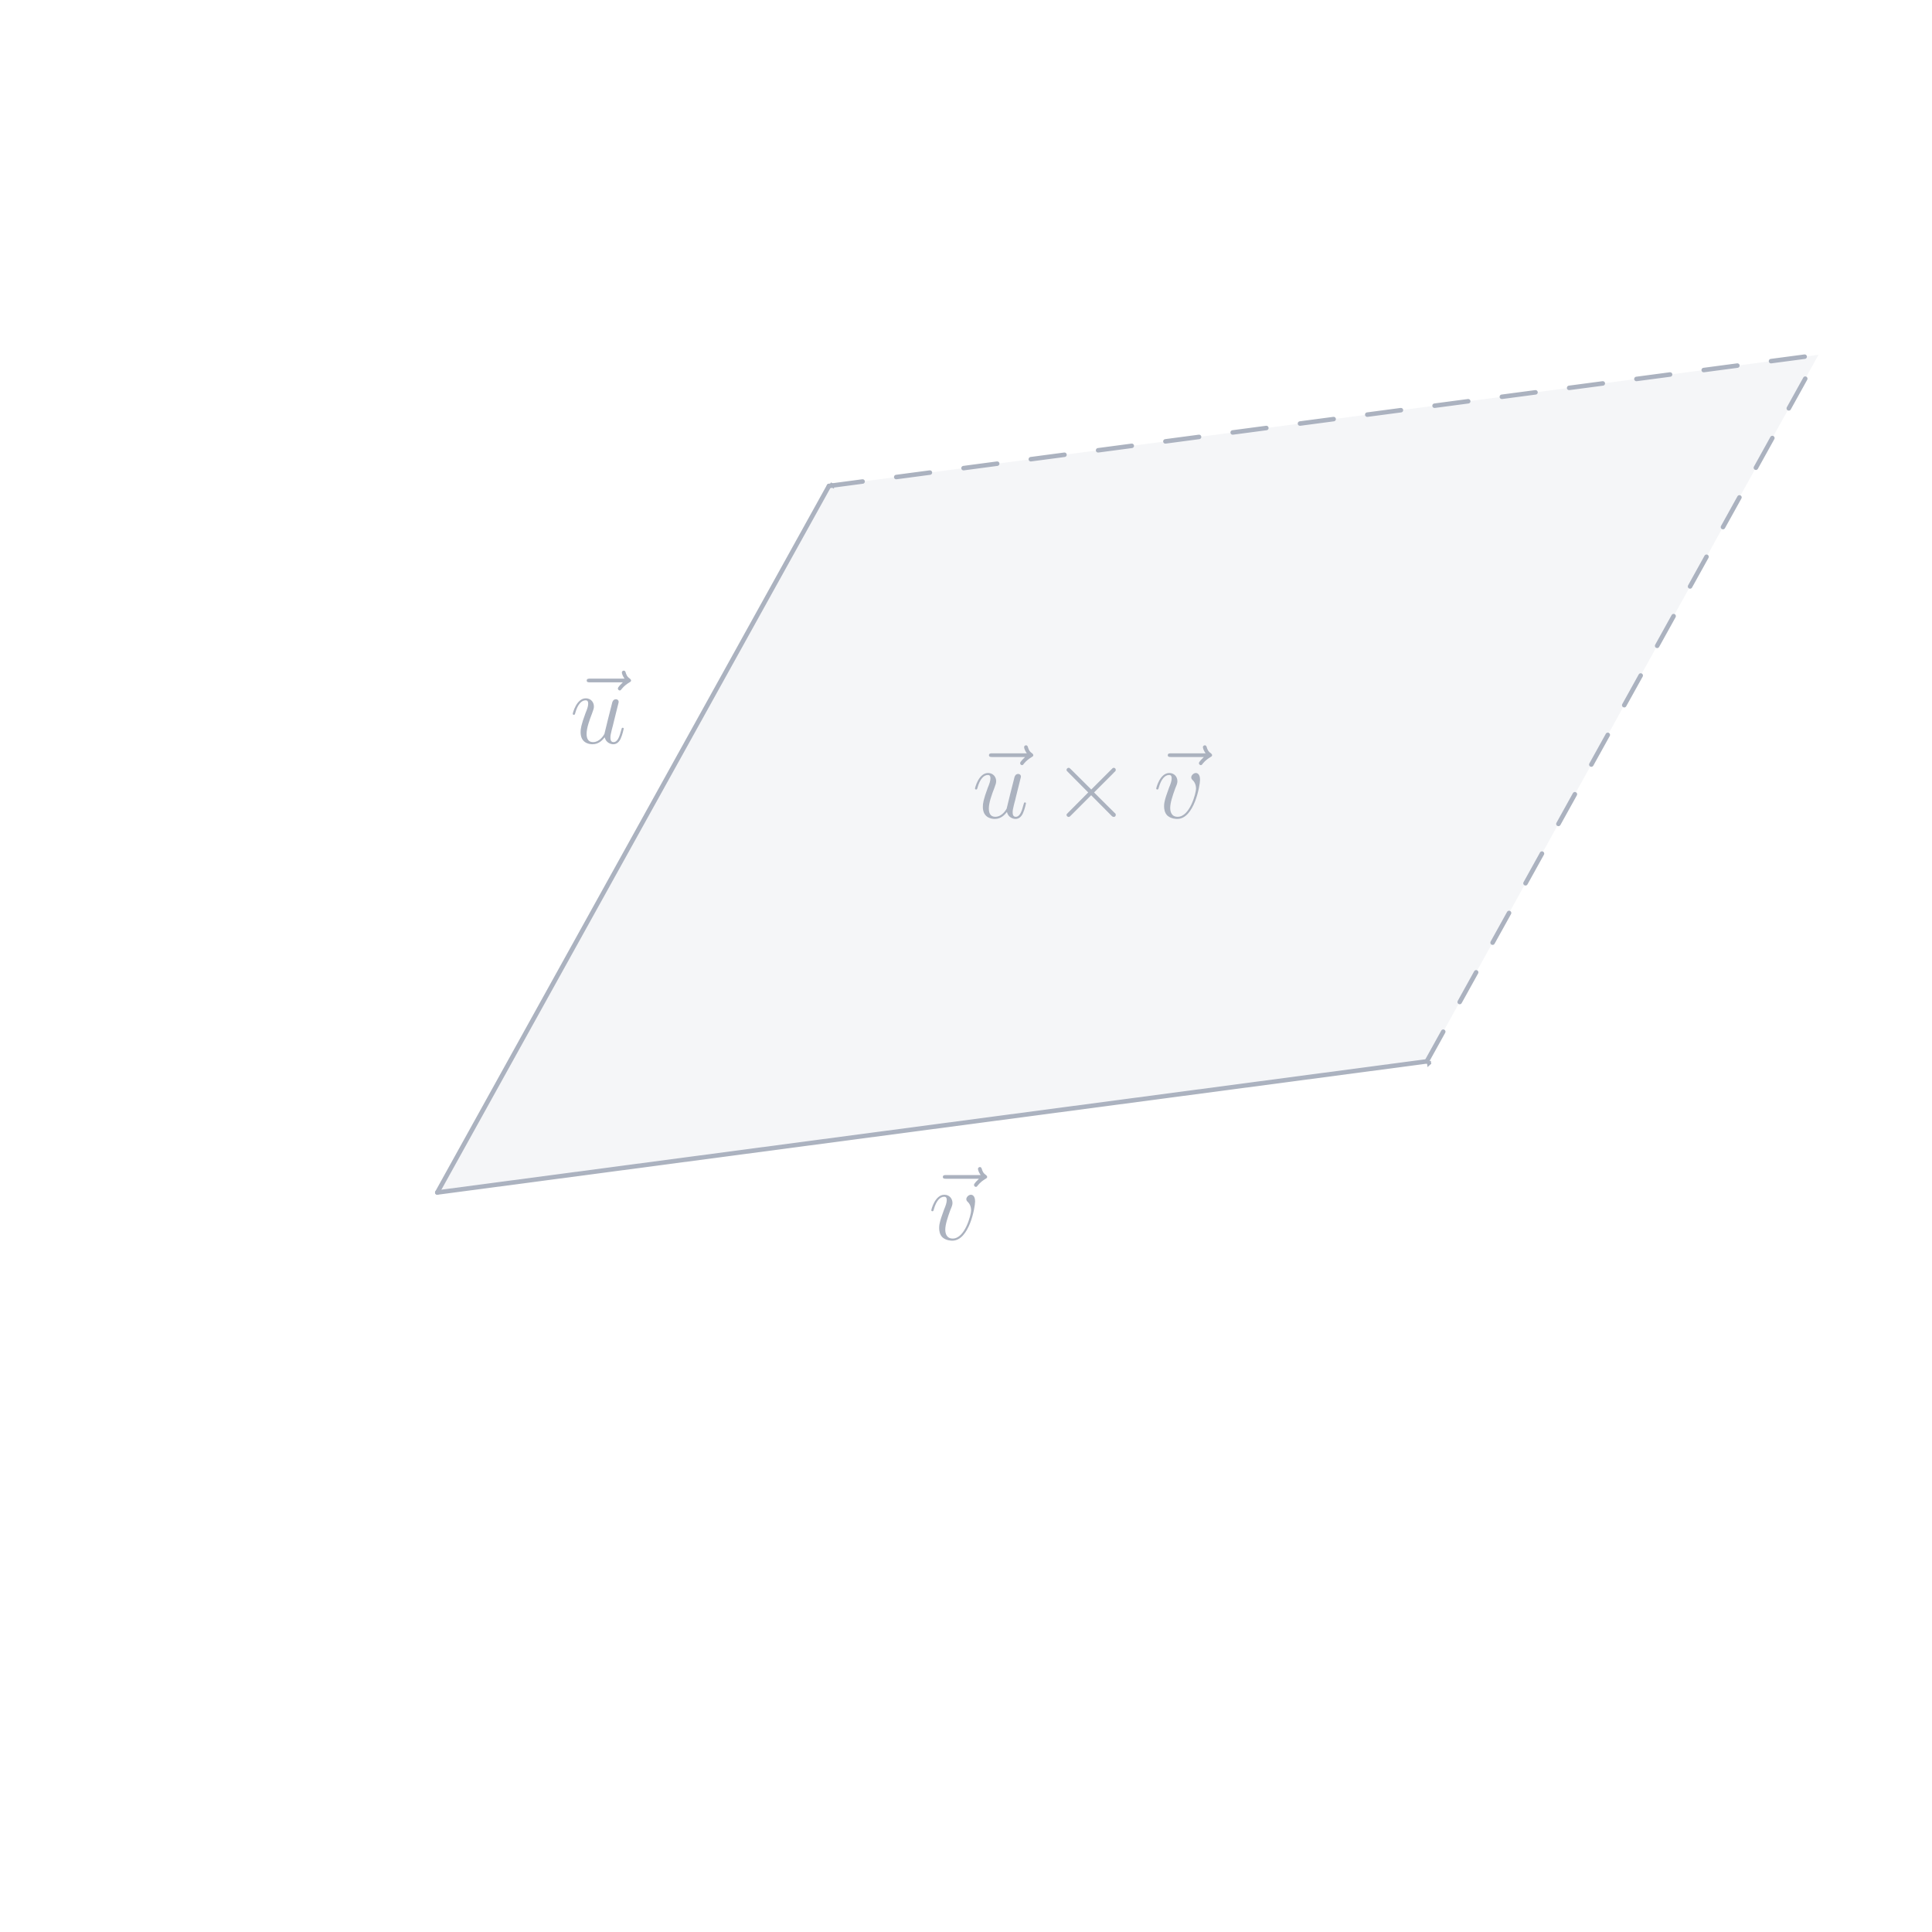
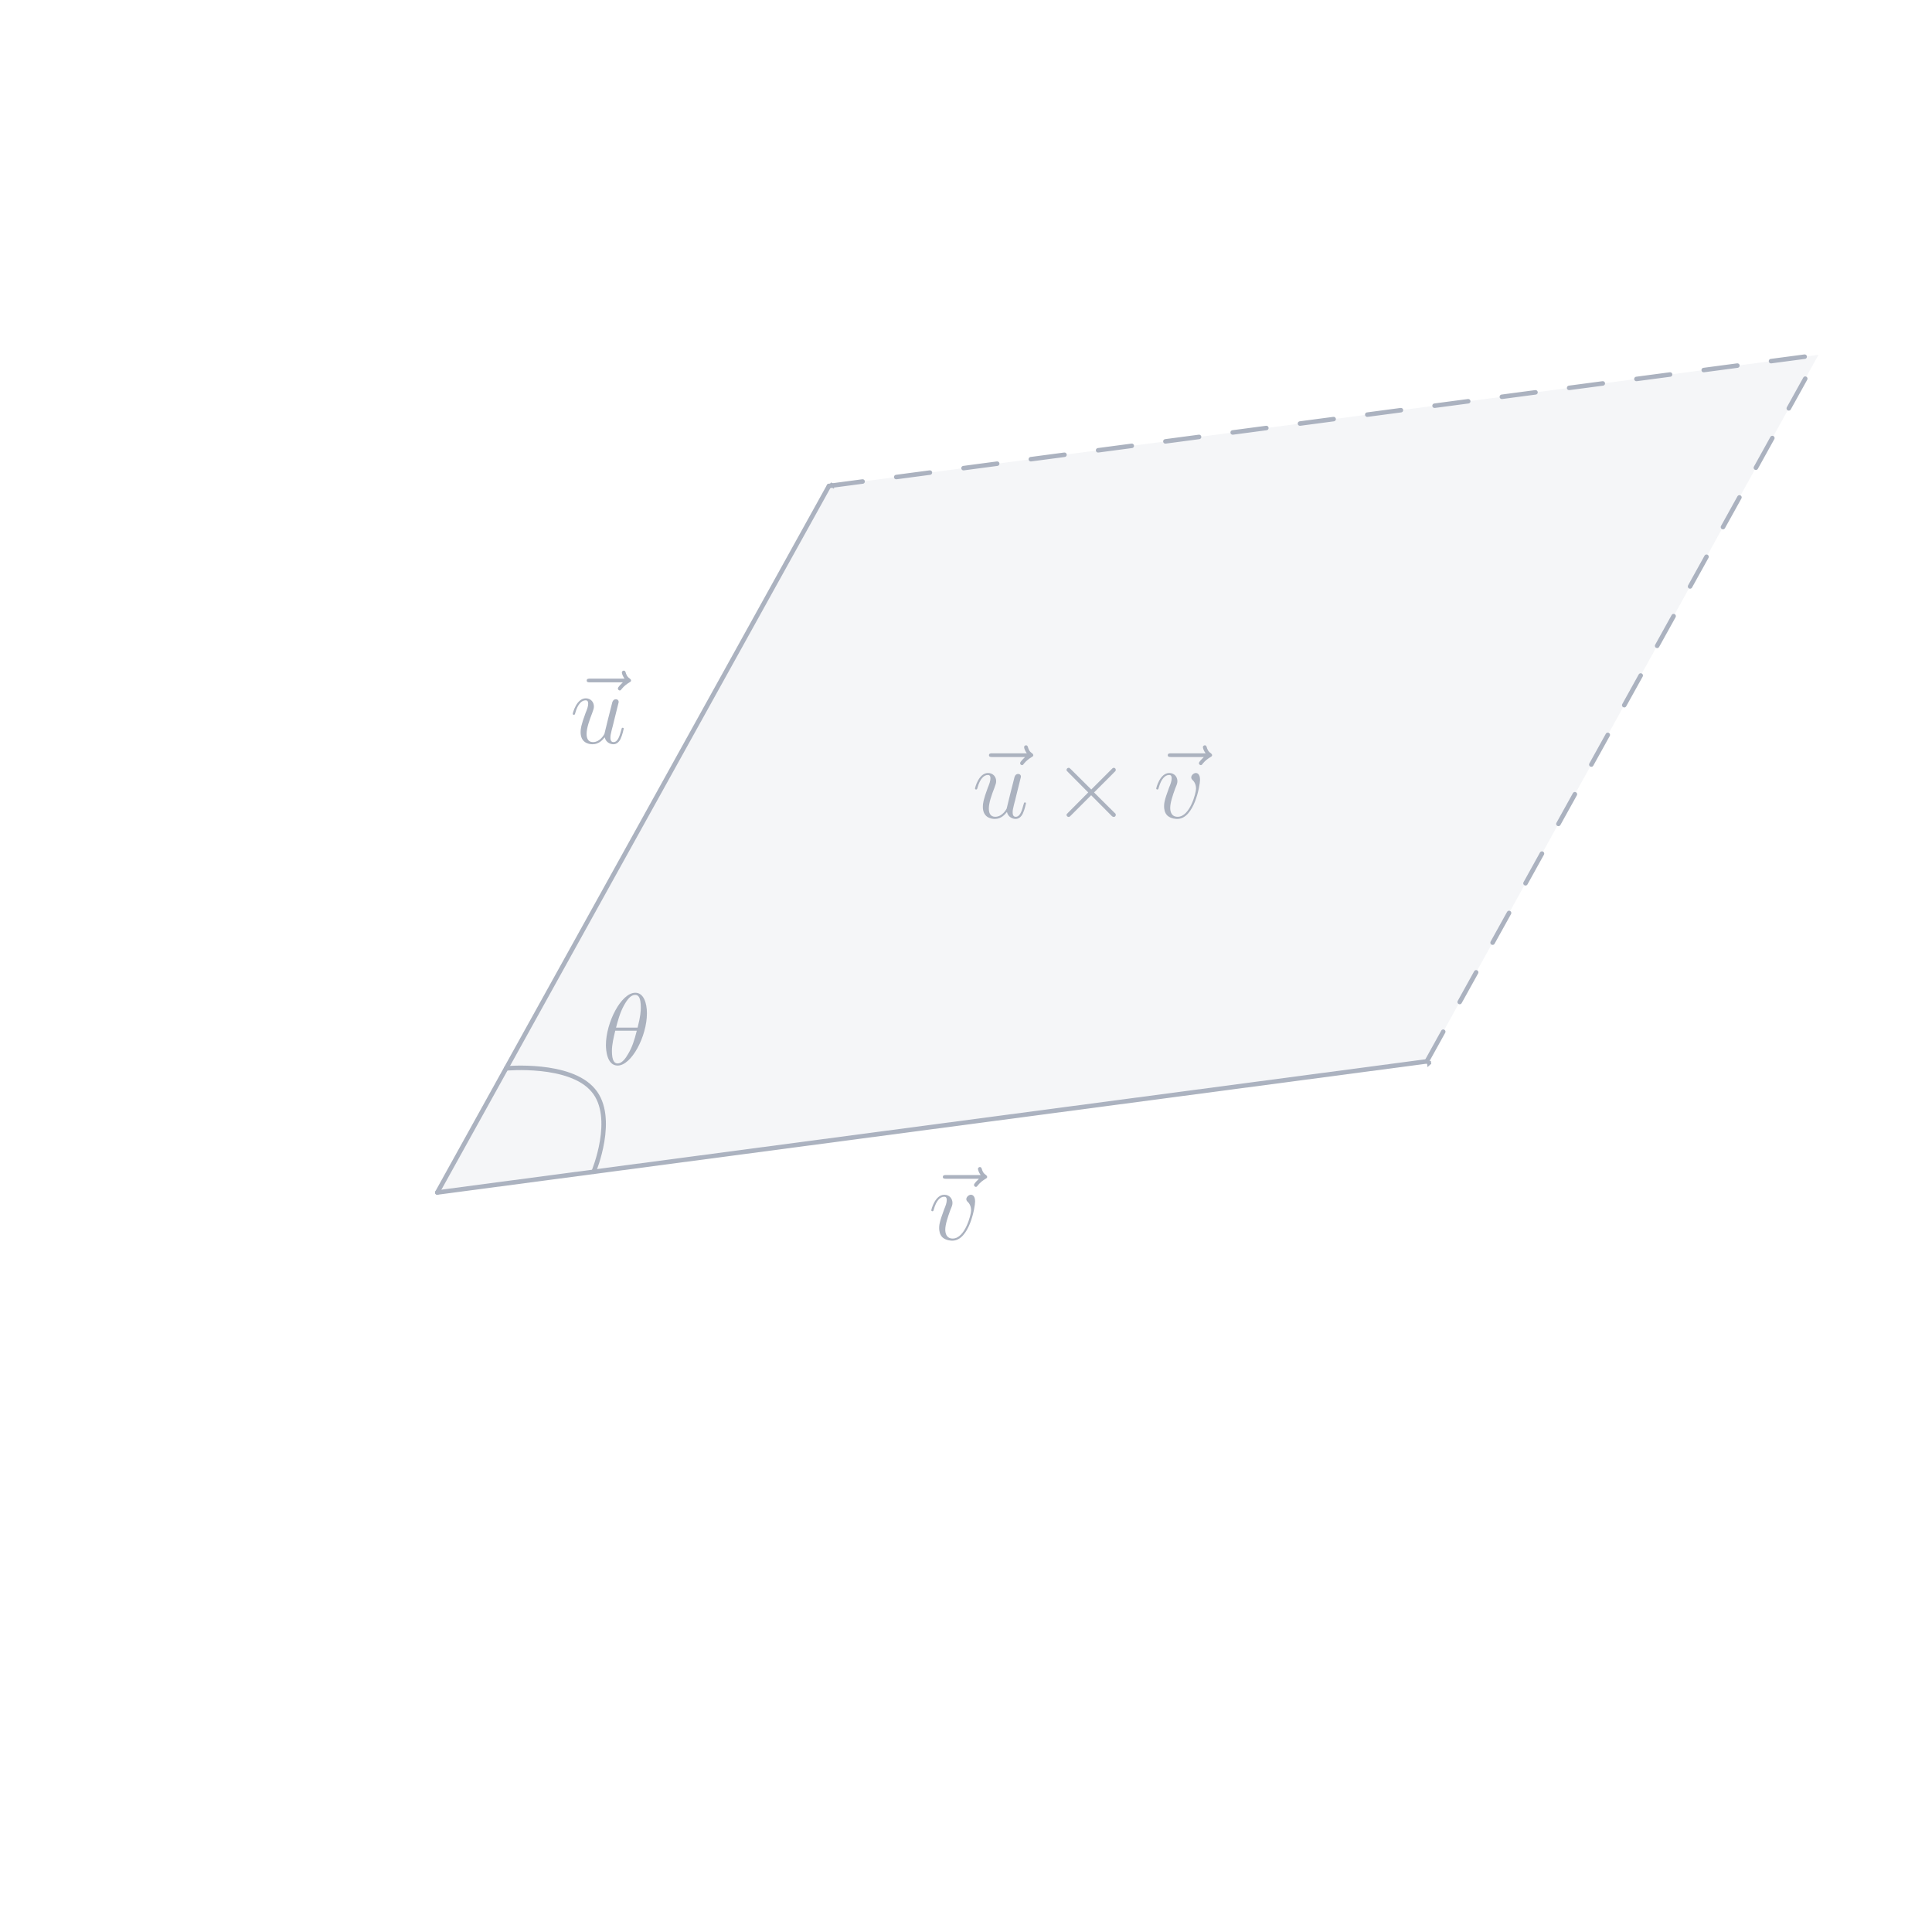
<svg xmlns="http://www.w3.org/2000/svg" xmlns:xlink="http://www.w3.org/1999/xlink" width="60mm" height="60mm" viewBox="0 0 30 30" version="1.1" id="svg8">
  <defs id="defs2">
    <marker id="marker-arrow-0.5308" orient="auto-start-reverse" refY="0" refX="0" markerHeight="1.69" markerWidth="0.911">
      <g transform="scale(2.153529)" id="g1">
        <path d="M -1.554,2.072 C -1.425,1.295 0,0.13 0.389,0 0,-0.13 -1.425,-1.295 -1.554,-2.072" style="fill:none;stroke:#abb2bf;stroke-width:0.6;stroke-linecap:round;stroke-linejoin:round;stroke-miterlimit:10;stroke-dasharray:none;stroke-opacity:1" id="path1-3" />
      </g>
    </marker>
    <marker id="marker-arrow-0.5308-6" orient="auto-start-reverse" refY="0" refX="0" markerHeight="1.690" markerWidth="0.911">
      <g transform="scale(2.153529)" id="g1-7">
        <path d="M -1.554,2.072 C -1.425,1.295 0,0.13 0.389,0 0,-0.13 -1.425,-1.295 -1.554,-2.072" style="fill:none;stroke:#abb2bf;stroke-width:0.6;stroke-linecap:round;stroke-linejoin:round;stroke-miterlimit:10;stroke-dasharray:none;stroke-opacity:1" id="path1-5" />
      </g>
    </marker>
    <marker id="marker-arrow-0.5308-3" orient="auto-start-reverse" refY="0" refX="0" markerHeight="1.69" markerWidth="0.911">
      <g transform="scale(2.153529)" id="g1-5">
        <path d="M -1.554,2.072 C -1.425,1.295 0,0.13 0.389,0 0,-0.13 -1.425,-1.295 -1.554,-2.072" style="fill:none;stroke:#abb2bf;stroke-width:0.6;stroke-linecap:round;stroke-linejoin:round;stroke-miterlimit:10;stroke-dasharray:none;stroke-opacity:1" id="path1-3-6" />
      </g>
    </marker>
    <marker id="marker2" orient="auto-start-reverse" refY="0" refX="0" markerHeight="1.69" markerWidth="0.911">
      <g transform="scale(2.153529)" id="g2-2">
        <path d="M -1.554,2.072 C -1.425,1.295 0,0.13 0.389,0 0,-0.13 -1.425,-1.295 -1.554,-2.072" style="fill:none;stroke:#abb2bf;stroke-width:0.6;stroke-linecap:round;stroke-linejoin:round;stroke-miterlimit:10;stroke-dasharray:none;stroke-opacity:1" id="path1-9" />
      </g>
    </marker>
    <marker id="marker-arrow-0.5308-36" orient="auto-start-reverse" refY="0" refX="0" markerHeight="1.690" markerWidth="0.911">
      <g transform="scale(2.153529)" id="g1-75">
        <path d="M -1.554,2.072 C -1.425,1.295 0,0.13 0.389,0 0,-0.13 -1.425,-1.295 -1.554,-2.072" style="fill:none;stroke:#abb2bf;stroke-width:0.6;stroke-linecap:round;stroke-linejoin:round;stroke-miterlimit:10;stroke-dasharray:none;stroke-opacity:1" id="path1-35" />
      </g>
    </marker>
    <g id="g2">
      <g id="glyph-0-0" />
      <g id="glyph-0-1">
        <path d="M 6.391 -7.141 C 6.25 -7 5.812 -6.594 5.812 -6.422 C 5.812 -6.297 5.922 -6.188 6.031 -6.188 C 6.141 -6.188 6.188 -6.266 6.281 -6.391 C 6.562 -6.734 6.891 -6.969 7.156 -7.125 C 7.281 -7.203 7.359 -7.234 7.359 -7.359 C 7.359 -7.469 7.266 -7.531 7.203 -7.594 C 6.859 -7.812 6.781 -8.141 6.734 -8.281 C 6.703 -8.375 6.672 -8.516 6.5 -8.516 C 6.438 -8.516 6.281 -8.469 6.281 -8.297 C 6.281 -8.188 6.359 -7.906 6.594 -7.578 L 2.562 -7.578 C 2.359 -7.578 2.156 -7.578 2.156 -7.344 C 2.156 -7.141 2.375 -7.141 2.562 -7.141 Z M 6.391 -7.141 " id="path1-2" />
      </g>
      <g id="glyph-0-2">
        <path d="M 4.078 -0.688 C 4.234 -0.031 4.812 0.125 5.094 0.125 C 5.469 0.125 5.766 -0.125 5.953 -0.531 C 6.156 -0.969 6.312 -1.672 6.312 -1.703 C 6.312 -1.766 6.266 -1.812 6.188 -1.812 C 6.078 -1.812 6.078 -1.75 6.031 -1.578 C 5.812 -0.75 5.594 -0.125 5.109 -0.125 C 4.75 -0.125 4.75 -0.516 4.75 -0.672 C 4.75 -0.938 4.797 -1.062 4.906 -1.562 C 5 -1.891 5.078 -2.219 5.156 -2.547 L 5.641 -4.5 C 5.719 -4.797 5.719 -4.812 5.719 -4.859 C 5.719 -5.031 5.578 -5.156 5.406 -5.156 C 5.062 -5.156 4.969 -4.859 4.906 -4.547 C 4.781 -4.094 4.141 -1.516 4.047 -1.094 C 4.047 -1.094 3.578 -0.125 2.703 -0.125 C 2.078 -0.125 1.953 -0.656 1.953 -1.094 C 1.953 -1.781 2.297 -2.734 2.609 -3.531 C 2.75 -3.922 2.812 -4.078 2.812 -4.312 C 2.812 -4.828 2.438 -5.266 1.859 -5.266 C 0.766 -5.266 0.328 -3.531 0.328 -3.438 C 0.328 -3.391 0.375 -3.328 0.453 -3.328 C 0.562 -3.328 0.578 -3.375 0.625 -3.547 C 0.906 -4.578 1.375 -5.031 1.828 -5.031 C 1.953 -5.031 2.141 -5.016 2.141 -4.641 C 2.141 -4.328 2.016 -3.984 1.828 -3.531 C 1.297 -2.109 1.25 -1.656 1.25 -1.297 C 1.25 -0.078 2.156 0.125 2.656 0.125 C 3.422 0.125 3.844 -0.406 4.078 -0.688 Z M 4.078 -0.688 " id="path2-9" />
      </g>
    </g>
    <g id="g2-27">
      <g id="glyph-0-0-0" />
      <g id="glyph-0-1-9">
        <path d="M 6.391 -7.141 C 6.25 -7 5.812 -6.594 5.812 -6.422 C 5.812 -6.297 5.922 -6.188 6.031 -6.188 C 6.141 -6.188 6.188 -6.266 6.281 -6.391 C 6.562 -6.734 6.891 -6.969 7.156 -7.125 C 7.281 -7.203 7.359 -7.234 7.359 -7.359 C 7.359 -7.469 7.266 -7.531 7.203 -7.594 C 6.859 -7.812 6.781 -8.141 6.734 -8.281 C 6.703 -8.375 6.672 -8.516 6.5 -8.516 C 6.438 -8.516 6.281 -8.469 6.281 -8.297 C 6.281 -8.188 6.359 -7.906 6.594 -7.578 L 2.562 -7.578 C 2.359 -7.578 2.156 -7.578 2.156 -7.344 C 2.156 -7.141 2.375 -7.141 2.562 -7.141 Z M 6.391 -7.141 " id="path1-36" />
      </g>
      <g id="glyph-0-2-0">
        <path d="M 5.469 -4.469 C 5.469 -5.219 5.078 -5.266 4.984 -5.266 C 4.703 -5.266 4.438 -4.984 4.438 -4.75 C 4.438 -4.609 4.516 -4.516 4.562 -4.469 C 4.688 -4.359 5 -4.047 5 -3.422 C 5 -2.922 4.281 -0.125 2.844 -0.125 C 2.109 -0.125 1.969 -0.734 1.969 -1.172 C 1.969 -1.766 2.25 -2.609 2.562 -3.469 C 2.766 -3.953 2.812 -4.078 2.812 -4.312 C 2.812 -4.812 2.453 -5.266 1.859 -5.266 C 0.766 -5.266 0.328 -3.531 0.328 -3.438 C 0.328 -3.391 0.375 -3.328 0.453 -3.328 C 0.562 -3.328 0.578 -3.375 0.625 -3.547 C 0.906 -4.578 1.375 -5.031 1.828 -5.031 C 1.938 -5.031 2.141 -5.031 2.141 -4.641 C 2.141 -4.328 2.016 -3.984 1.828 -3.531 C 1.25 -2 1.25 -1.625 1.25 -1.344 C 1.25 -1.078 1.297 -0.578 1.656 -0.25 C 2.094 0.125 2.688 0.125 2.797 0.125 C 4.781 0.125 5.469 -3.797 5.469 -4.469 Z M 5.469 -4.469 " id="path2-6" />
      </g>
    </g>
    <g id="g4">
      <g id="glyph-0-0-1" />
      <g id="glyph-0-1-8">
        <path d="M 6.391 -7.141 C 6.25 -7 5.812 -6.594 5.812 -6.422 C 5.812 -6.297 5.922 -6.188 6.031 -6.188 C 6.141 -6.188 6.188 -6.266 6.281 -6.391 C 6.562 -6.734 6.891 -6.969 7.156 -7.125 C 7.281 -7.203 7.359 -7.234 7.359 -7.359 C 7.359 -7.469 7.266 -7.531 7.203 -7.594 C 6.859 -7.812 6.781 -8.141 6.734 -8.281 C 6.703 -8.375 6.672 -8.516 6.5 -8.516 C 6.438 -8.516 6.281 -8.469 6.281 -8.297 C 6.281 -8.188 6.359 -7.906 6.594 -7.578 L 2.562 -7.578 C 2.359 -7.578 2.156 -7.578 2.156 -7.344 C 2.156 -7.141 2.375 -7.141 2.562 -7.141 Z M 6.391 -7.141 " id="path1-7" />
      </g>
      <g id="glyph-0-2-9">
        <path d="M 4.078 -0.688 C 4.234 -0.031 4.812 0.125 5.094 0.125 C 5.469 0.125 5.766 -0.125 5.953 -0.531 C 6.156 -0.969 6.312 -1.672 6.312 -1.703 C 6.312 -1.766 6.266 -1.812 6.188 -1.812 C 6.078 -1.812 6.078 -1.75 6.031 -1.578 C 5.812 -0.75 5.594 -0.125 5.109 -0.125 C 4.75 -0.125 4.75 -0.516 4.75 -0.672 C 4.75 -0.938 4.797 -1.062 4.906 -1.562 C 5 -1.891 5.078 -2.219 5.156 -2.547 L 5.641 -4.5 C 5.719 -4.797 5.719 -4.812 5.719 -4.859 C 5.719 -5.031 5.578 -5.156 5.406 -5.156 C 5.062 -5.156 4.969 -4.859 4.906 -4.547 C 4.781 -4.094 4.141 -1.516 4.047 -1.094 C 4.047 -1.094 3.578 -0.125 2.703 -0.125 C 2.078 -0.125 1.953 -0.656 1.953 -1.094 C 1.953 -1.781 2.297 -2.734 2.609 -3.531 C 2.75 -3.922 2.812 -4.078 2.812 -4.312 C 2.812 -4.828 2.438 -5.266 1.859 -5.266 C 0.766 -5.266 0.328 -3.531 0.328 -3.438 C 0.328 -3.391 0.375 -3.328 0.453 -3.328 C 0.562 -3.328 0.578 -3.375 0.625 -3.547 C 0.906 -4.578 1.375 -5.031 1.828 -5.031 C 1.953 -5.031 2.141 -5.016 2.141 -4.641 C 2.141 -4.328 2.016 -3.984 1.828 -3.531 C 1.297 -2.109 1.25 -1.656 1.25 -1.297 C 1.25 -0.078 2.156 0.125 2.656 0.125 C 3.422 0.125 3.844 -0.406 4.078 -0.688 Z M 4.078 -0.688 " id="path2-2" />
      </g>
      <g id="glyph-0-3">
        <path d="M 5.469 -4.469 C 5.469 -5.219 5.078 -5.266 4.984 -5.266 C 4.703 -5.266 4.438 -4.984 4.438 -4.75 C 4.438 -4.609 4.516 -4.516 4.562 -4.469 C 4.688 -4.359 5 -4.047 5 -3.422 C 5 -2.922 4.281 -0.125 2.844 -0.125 C 2.109 -0.125 1.969 -0.734 1.969 -1.172 C 1.969 -1.766 2.25 -2.609 2.562 -3.469 C 2.766 -3.953 2.812 -4.078 2.812 -4.312 C 2.812 -4.812 2.453 -5.266 1.859 -5.266 C 0.766 -5.266 0.328 -3.531 0.328 -3.438 C 0.328 -3.391 0.375 -3.328 0.453 -3.328 C 0.562 -3.328 0.578 -3.375 0.625 -3.547 C 0.906 -4.578 1.375 -5.031 1.828 -5.031 C 1.938 -5.031 2.141 -5.031 2.141 -4.641 C 2.141 -4.328 2.016 -3.984 1.828 -3.531 C 1.25 -2 1.25 -1.625 1.25 -1.344 C 1.25 -1.078 1.297 -0.578 1.656 -0.25 C 2.094 0.125 2.688 0.125 2.797 0.125 C 4.781 0.125 5.469 -3.797 5.469 -4.469 Z M 5.469 -4.469 " id="path3-0" />
      </g>
      <g id="glyph-1-0" />
      <g id="glyph-1-1">
        <path d="M 4.656 -3.328 L 2.266 -5.703 C 2.109 -5.844 2.094 -5.875 2 -5.875 C 1.875 -5.875 1.75 -5.766 1.75 -5.625 C 1.75 -5.547 1.781 -5.516 1.906 -5.391 L 4.297 -2.984 L 1.906 -0.578 C 1.781 -0.453 1.75 -0.438 1.75 -0.344 C 1.75 -0.219 1.875 -0.109 2 -0.109 C 2.094 -0.109 2.109 -0.125 2.266 -0.281 L 4.641 -2.656 L 7.109 -0.172 C 7.141 -0.172 7.219 -0.109 7.297 -0.109 C 7.438 -0.109 7.531 -0.219 7.531 -0.344 C 7.531 -0.375 7.531 -0.422 7.5 -0.484 C 7.484 -0.5 5.578 -2.375 4.984 -2.984 L 7.172 -5.172 C 7.234 -5.25 7.406 -5.406 7.469 -5.469 C 7.484 -5.5 7.531 -5.547 7.531 -5.625 C 7.531 -5.766 7.438 -5.875 7.297 -5.875 C 7.203 -5.875 7.141 -5.828 7.016 -5.688 Z M 4.656 -3.328 " id="path4-2" />
      </g>
    </g>
+     <g id="g1-3">
+       <g id="glyph-0-0-6" />
+       <g id="glyph-0-1-7">
+         <path d="M 5.297 -6.016 C 5.297 -7.234 4.906 -8.422 3.938 -8.422 C 2.266 -8.422 0.484 -4.906 0.484 -2.281 C 0.484 -1.734 0.594 0.125 1.859 0.125 C 3.484 0.125 5.297 -3.297 5.297 -6.016 Z M 1.672 -4.328 C 1.859 -5.031 2.109 -6.031 2.578 -6.891 C 2.969 -7.609 3.391 -8.172 3.922 -8.172 C 4.312 -8.172 4.578 -7.844 4.578 -6.688 C 4.578 -6.266 4.547 -5.672 4.203 -4.328 Z M 4.109 -3.969 C 3.812 -2.797 3.562 -2.047 3.125 -1.297 C 2.781 -0.688 2.359 -0.125 1.859 -0.125 C 1.5 -0.125 1.188 -0.406 1.188 -1.594 C 1.188 -2.359 1.391 -3.172 1.578 -3.969 Z M 4.109 -3.969 " id="path1-53" />
+       </g>
+     </g>
  </defs>
  <g id="layer1" transform="translate(0,-177)">
    <path style="fill:none;stroke-width:0.07;stroke-linecap:round;stroke-linejoin:round;stroke-miterlimit:5;paint-order:stroke fill markers;fill-opacity:1;marker-end:url(#marker-arrow-0.5308);marker-start:none;stroke:#abb2bf;stroke-dasharray:none;stroke-opacity:1" d="M 6.79,195.517 12.872,184.546" id="path1" />
    <path style="fill:none;fill-opacity:1;stroke:#abb2bf;stroke-width:0.07;stroke-linecap:round;stroke-linejoin:round;stroke-miterlimit:5;stroke-dasharray:none;stroke-opacity:1;marker-start:none;marker-end:url(#marker-arrow-0.5308);paint-order:stroke fill markers" d="M 6.79,195.517 22.155,193.481" id="path2" />
    <path style="fill:none;fill-opacity:1;stroke:#abb2bf;stroke-width:0.07;stroke-linecap:round;stroke-linejoin:round;stroke-miterlimit:5;stroke-dasharray:0.527,0.527;stroke-opacity:1;marker-start:none;marker-end:none;paint-order:stroke fill markers" d="m 22.155,193.481 6.082,-10.971" id="path3" />
    <path style="fill:none;fill-opacity:1;stroke:#abb2bf;stroke-width:0.07;stroke-linecap:round;stroke-linejoin:round;stroke-miterlimit:5;stroke-dasharray:0.527,0.527;stroke-opacity:1;marker-start:none;marker-end:none;paint-order:stroke fill markers" d="m 12.872,184.546 15.365,-2.036" id="path4" />
    <path style="fill:#abb2bf;fill-opacity:0.12;stroke:none;stroke-width:0.07;stroke-linecap:round;stroke-linejoin:round;stroke-miterlimit:5;stroke-dasharray:0.527, 0.527;stroke-opacity:1;marker-start:none;marker-end:none;paint-order:stroke fill markers" d="M 6.79,195.517 12.872,184.546 28.237,182.51 22.155,193.481 Z" id="path5" />
    <use xlink:href="#glyph-0-1" x="11.766" y="20.477" id="use2" transform="matrix(0.1322917,0,0,0.1322917,7.268863,185.8312)" style="fill:#abb2bf;fill-opacity:1;stroke:none;stroke-opacity:1;marker-start:none;marker-end:none" />
    <use xlink:href="#glyph-0-2" x="11.953" y="20.477" id="use3" transform="matrix(0.1322917,0,0,0.1322917,7.268863,185.8312)" style="fill:#abb2bf;fill-opacity:1;stroke:none;stroke-opacity:1;marker-start:none;marker-end:none" />
    <use xlink:href="#glyph-0-1-9" x="11.478" y="20.477" id="use2-2" transform="matrix(0.1322917,0,0,0.1322917,12.83677,193.5396)" style="fill:#abb2bf;fill-opacity:1;stroke:none;stroke-opacity:1;marker-start:none;marker-end:none" />
    <use xlink:href="#glyph-0-2-0" x="11.951" y="20.477" id="use3-6" transform="matrix(0.1322917,0,0,0.1322917,12.83677,193.5396)" style="fill:#abb2bf;fill-opacity:1;stroke:none;stroke-opacity:1;marker-start:none;marker-end:none" />
    <use xlink:href="#glyph-0-1-8" x="11.766" y="20.477" id="use4" transform="matrix(0.1322917,0,0,0.1322917,13.51499,186.9908)" style="fill:#abb2bf;fill-opacity:1;stroke:none;stroke-opacity:1;marker-start:none;marker-end:none" />
    <use xlink:href="#glyph-0-2-9" x="11.953" y="20.477" id="use5" transform="matrix(0.1322917,0,0,0.1322917,13.51499,186.9908)" style="fill:#abb2bf;fill-opacity:1;stroke:none;stroke-opacity:1;marker-start:none;marker-end:none" />
    <use xlink:href="#glyph-1-1" x="21.274" y="20.477" id="use6" transform="matrix(0.1322917,0,0,0.1322917,13.51499,186.9908)" style="fill:#abb2bf;fill-opacity:1;stroke:none;stroke-opacity:1;marker-start:none;marker-end:none" />
    <use xlink:href="#glyph-0-1-8" x="32.753" y="20.477" id="use7" transform="matrix(0.1322917,0,0,0.1322917,13.51499,186.9908)" style="fill:#abb2bf;fill-opacity:1;stroke:none;stroke-opacity:1;marker-start:none;marker-end:none" />
    <use xlink:href="#glyph-0-3" x="33.226" y="20.477" id="use8" transform="matrix(0.1322917,0,0,0.1322917,13.51499,186.9908)" style="fill:#abb2bf;fill-opacity:1;stroke:none;stroke-opacity:1;marker-start:none;marker-end:none" />
+     <path style="fill:none;fill-opacity:1;stroke:#abb2bf;stroke-width:0.07;stroke-linecap:round;stroke-linejoin:round;stroke-miterlimit:5;stroke-dasharray:none;stroke-opacity:1;marker-start:none;marker-end:none;paint-order:stroke fill markers" d="m 7.858,193.59 c 0,0 0.992,-0.094 1.354,0.34 0.36,0.422 0.006,1.265 0.006,1.265" id="path6" />
+     <use xlink:href="#glyph-0-1-7" x="11.955" y="20.258" id="use1" transform="matrix(0.1322917,0,0,0.1322917,7.763139,190.8496)" style="fill:#abb2bf;fill-opacity:1;stroke:none;stroke-opacity:1;marker-start:none;marker-end:none" />
  </g>
</svg>
